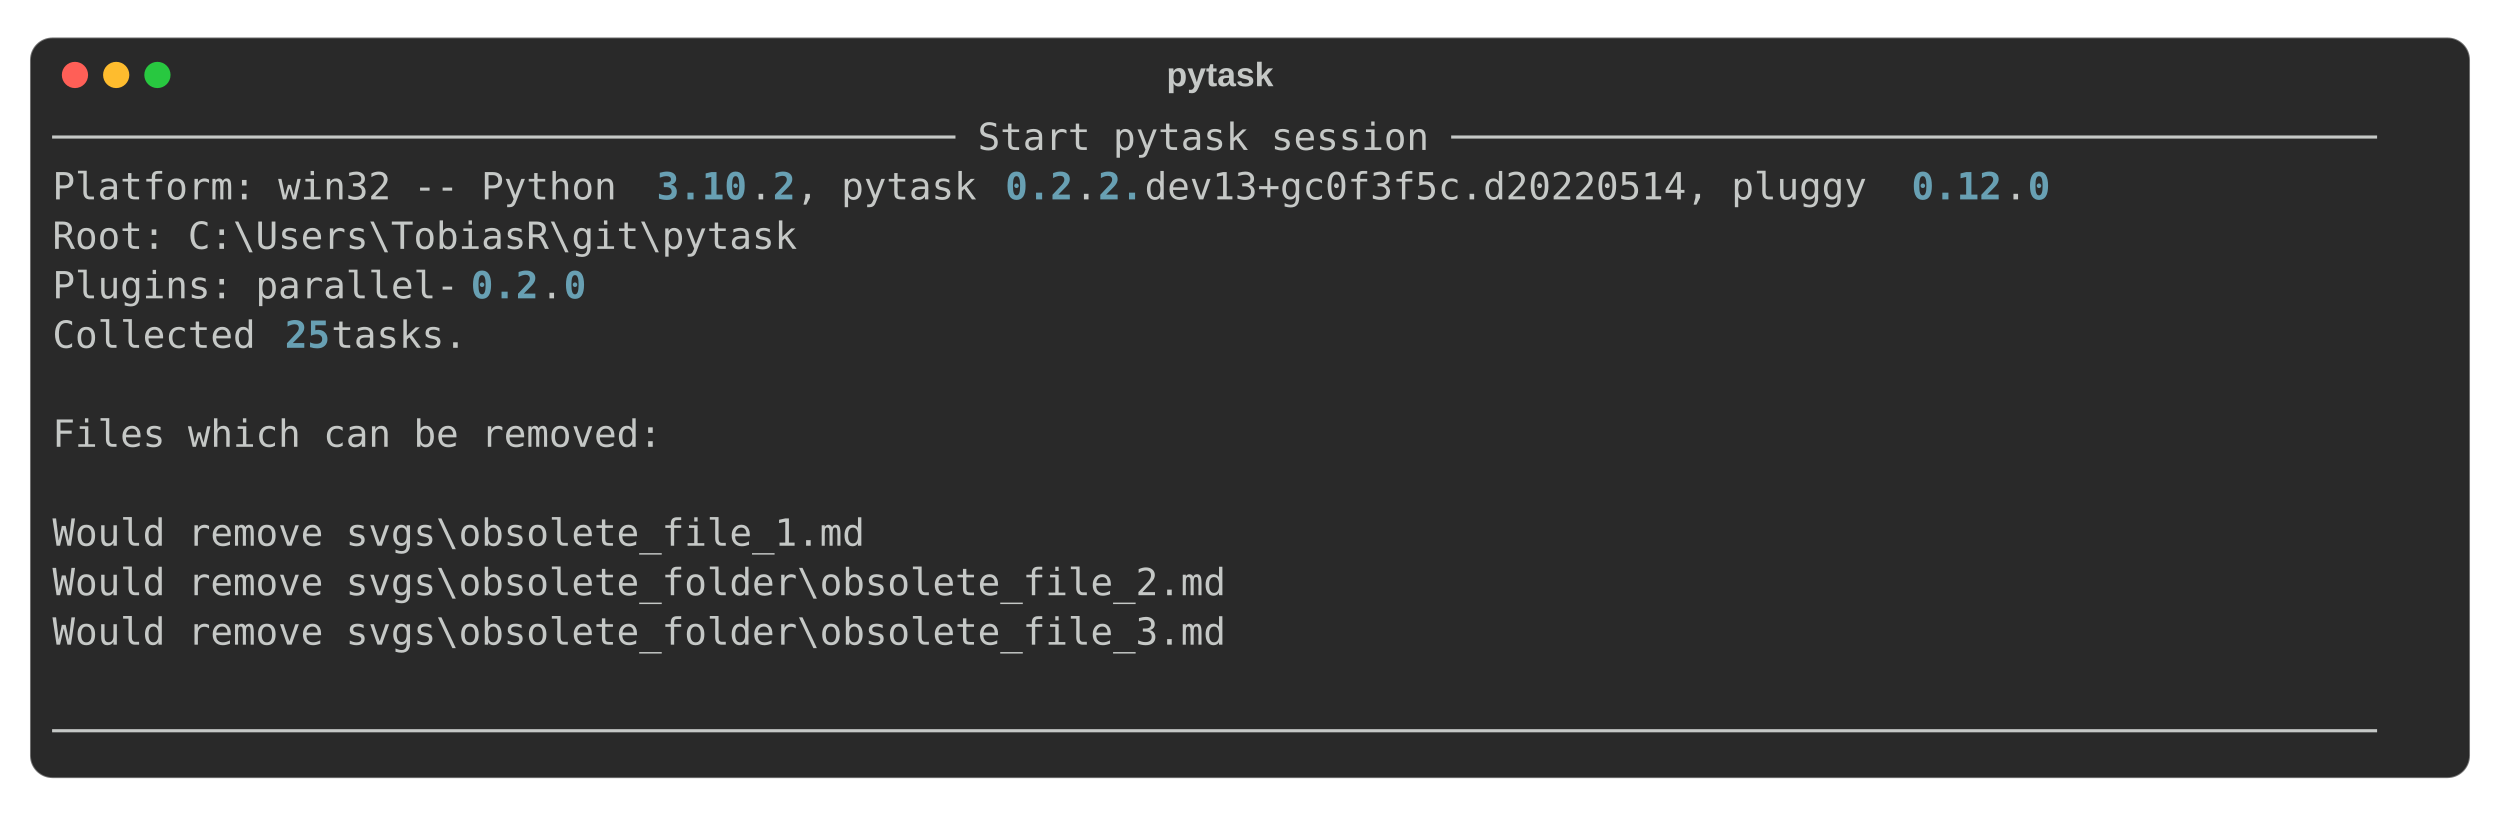
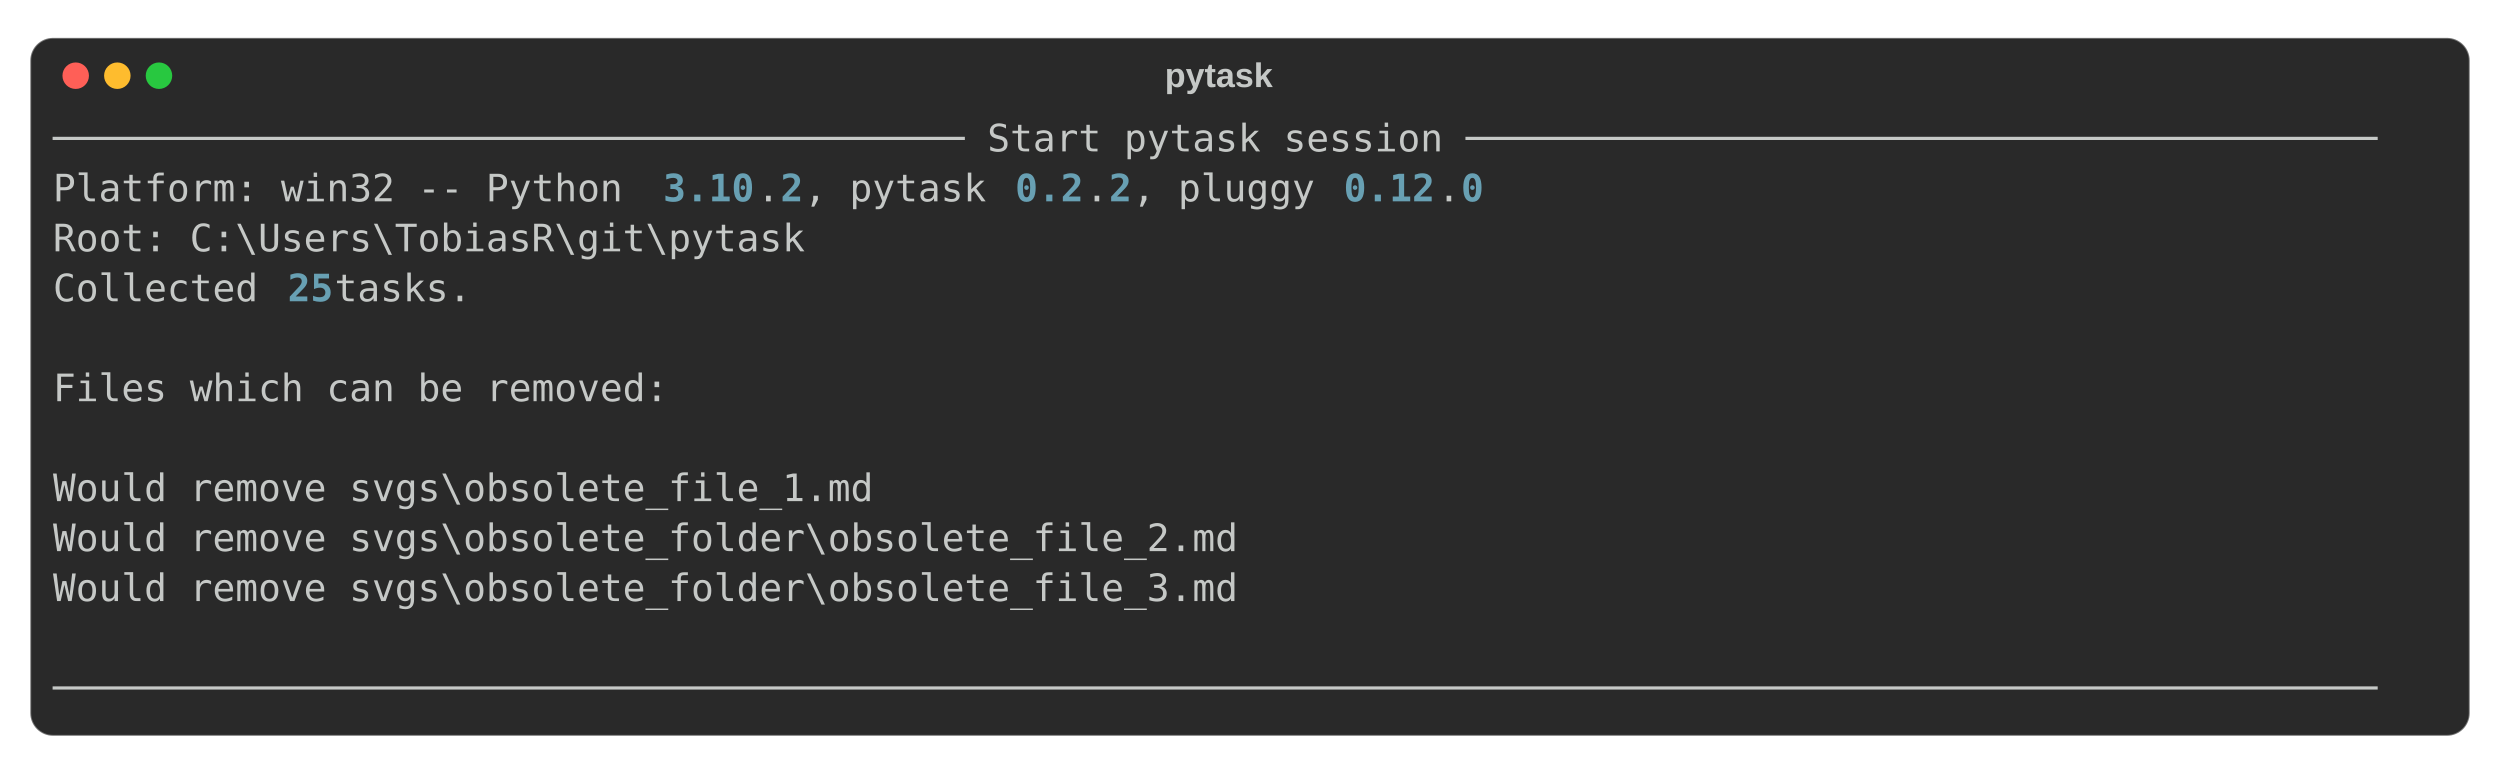
- <svg xmlns="http://www.w3.org/2000/svg" class="rich-terminal" viewBox="0 0 1334 435.2">
+ <svg xmlns="http://www.w3.org/2000/svg" class="rich-terminal" viewBox="0 0 1321 408.8">
  <style>

    @font-face {
        font-family: "Fira Code";
        src: local("FiraCode-Regular"),
                url("https://cdnjs.cloudflare.com/ajax/libs/firacode/6.2.0/woff2/FiraCode-Regular.woff2") format("woff2"),
                url("https://cdnjs.cloudflare.com/ajax/libs/firacode/6.2.0/woff/FiraCode-Regular.woff") format("woff");
        font-style: normal;
        font-weight: 400;
    }
    @font-face {
        font-family: "Fira Code";
        src: local("FiraCode-Bold"),
                url("https://cdnjs.cloudflare.com/ajax/libs/firacode/6.2.0/woff2/FiraCode-Bold.woff2") format("woff2"),
                url("https://cdnjs.cloudflare.com/ajax/libs/firacode/6.2.0/woff/FiraCode-Bold.woff") format("woff");
        font-style: bold;
        font-weight: 700;
    }

-     .terminal-2974625224-matrix {
+     .terminal-3790329243-matrix {
        font-family: Fira Code, monospace;
        font-size: 20px;
        line-height: 26.4px;
        font-variant-east-asian: full-width;
    }

-     .terminal-2974625224-title {
+     .terminal-3790329243-title {
        font-size: 18px;

        font-weight: bold;
        font-family: arial;
    }

-     .terminal-2974625224-r1 { fill: #c5c8c6 }
- .terminal-2974625224-r2 { fill: #68a0b3;font-weight: bold }
+     .terminal-3790329243-r1 { fill: #c5c8c6 }
+ .terminal-3790329243-r2 { fill: #68a0b3;font-weight: bold }
    </style>
-   <rect fill="#292929" stroke="rgba(255,255,255,0.35)" stroke-width="1" x="16" y="20" width="1302" height="395.2" rx="12" />
-   <text class="terminal-2974625224-title" fill="#c5c8c6" text-anchor="middle" x="651" y="46">pytask</text>
+   <rect fill="#292929" stroke="rgba(255,255,255,0.35)" stroke-width="1" x="16" y="20" width="1289" height="368.8" rx="12" />
+   <text class="terminal-3790329243-title" fill="#c5c8c6" text-anchor="middle" x="644" y="46">pytask</text>
  <circle cx="40" cy="40" r="7" fill="#ff5f57" />
  <circle cx="62" cy="40" r="7" fill="#febc2e" />
  <circle cx="84" cy="40" r="7" fill="#28c840" />
  <g transform="translate(28, 60)">
-     <text alignment-baseline="baseline" class="terminal-2974625224-matrix" font-variant="east-asian-width-values">
-       <tspan class="terminal-2974625224-r1" x="0" y="20" textLength="1277.2">──────────────────────────────────────── Start pytask session ─────────────────────────────────────────</tspan>
-       <tspan class="terminal-2974625224-r1" x="1277.2" y="20" textLength="12.4">
+     <text alignment-baseline="baseline" class="terminal-3790329243-matrix" font-variant="east-asian-width-values">
+       <tspan class="terminal-3790329243-r1" x="0" y="20" textLength="1264.8">──────────────────────────────────────── Start pytask session ────────────────────────────────────────</tspan>
+       <tspan class="terminal-3790329243-r1" x="1264.8" y="20" textLength="12.4">
</tspan>
-       <tspan class="terminal-2974625224-r1" x="0" y="46.4" textLength="322.4">Platform: win32 -- Python </tspan>
-       <tspan class="terminal-2974625224-r2" x="322.4" y="46.4" textLength="49.6">3.10</tspan>
-       <tspan class="terminal-2974625224-r1" x="372" y="46.4" textLength="12.4">.</tspan>
-       <tspan class="terminal-2974625224-r2" x="384.4" y="46.4" textLength="12.4">2</tspan>
-       <tspan class="terminal-2974625224-r1" x="396.8" y="46.4" textLength="111.6">, pytask </tspan>
-       <tspan class="terminal-2974625224-r2" x="508.4" y="46.4" textLength="37.2">0.2</tspan>
-       <tspan class="terminal-2974625224-r1" x="545.6" y="46.4" textLength="12.4">.</tspan>
-       <tspan class="terminal-2974625224-r2" x="558" y="46.4" textLength="24.8">2.</tspan>
-       <tspan class="terminal-2974625224-r1" x="582.8" y="46.4" textLength="409.2">dev13+gc0f3f5c.d20220514, pluggy </tspan>
-       <tspan class="terminal-2974625224-r2" x="992" y="46.4" textLength="49.6">0.12</tspan>
-       <tspan class="terminal-2974625224-r1" x="1041.6" y="46.4" textLength="12.4">.</tspan>
-       <tspan class="terminal-2974625224-r2" x="1054" y="46.4" textLength="12.4">0</tspan>
-       <tspan class="terminal-2974625224-r1" x="1066.4" y="46.4" textLength="210.8">                 </tspan>
-       <tspan class="terminal-2974625224-r1" x="1277.2" y="46.4" textLength="12.4">
+       <tspan class="terminal-3790329243-r1" x="0" y="46.4" textLength="322.4">Platform: win32 -- Python </tspan>
+       <tspan class="terminal-3790329243-r2" x="322.4" y="46.4" textLength="49.6">3.10</tspan>
+       <tspan class="terminal-3790329243-r1" x="372" y="46.4" textLength="12.4">.</tspan>
+       <tspan class="terminal-3790329243-r2" x="384.4" y="46.4" textLength="12.4">2</tspan>
+       <tspan class="terminal-3790329243-r1" x="396.8" y="46.4" textLength="111.6">, pytask </tspan>
+       <tspan class="terminal-3790329243-r2" x="508.4" y="46.4" textLength="37.2">0.2</tspan>
+       <tspan class="terminal-3790329243-r1" x="545.6" y="46.4" textLength="12.4">.</tspan>
+       <tspan class="terminal-3790329243-r2" x="558" y="46.4" textLength="12.4">2</tspan>
+       <tspan class="terminal-3790329243-r1" x="570.4" y="46.4" textLength="111.6">, pluggy </tspan>
+       <tspan class="terminal-3790329243-r2" x="682" y="46.4" textLength="49.6">0.12</tspan>
+       <tspan class="terminal-3790329243-r1" x="731.6" y="46.4" textLength="12.4">.</tspan>
+       <tspan class="terminal-3790329243-r2" x="744" y="46.4" textLength="12.4">0</tspan>
+       <tspan class="terminal-3790329243-r1" x="756.4" y="46.4" textLength="508.4">                                         </tspan>
+       <tspan class="terminal-3790329243-r1" x="1264.8" y="46.4" textLength="12.4">
</tspan>
-       <tspan class="terminal-2974625224-r1" x="0" y="72.8" textLength="409.2">Root: C:\Users\TobiasR\git\pytask</tspan>
-       <tspan class="terminal-2974625224-r1" x="409.2" y="72.8" textLength="868">                                                                      </tspan>
-       <tspan class="terminal-2974625224-r1" x="1277.2" y="72.8" textLength="12.4">
+       <tspan class="terminal-3790329243-r1" x="0" y="72.8" textLength="409.2">Root: C:\Users\TobiasR\git\pytask</tspan>
+       <tspan class="terminal-3790329243-r1" x="409.2" y="72.8" textLength="855.6">                                                                     </tspan>
+       <tspan class="terminal-3790329243-r1" x="1264.8" y="72.8" textLength="12.4">
</tspan>
-       <tspan class="terminal-2974625224-r1" x="0" y="99.2" textLength="223.2">Plugins: parallel-</tspan>
-       <tspan class="terminal-2974625224-r2" x="223.2" y="99.2" textLength="37.2">0.2</tspan>
-       <tspan class="terminal-2974625224-r1" x="260.4" y="99.2" textLength="12.4">.</tspan>
-       <tspan class="terminal-2974625224-r2" x="272.8" y="99.2" textLength="12.4">0</tspan>
-       <tspan class="terminal-2974625224-r1" x="285.2" y="99.2" textLength="992">                                                                                </tspan>
-       <tspan class="terminal-2974625224-r1" x="1277.2" y="99.2" textLength="12.4">
+       <tspan class="terminal-3790329243-r1" x="0" y="99.2" textLength="124">Collected </tspan>
+       <tspan class="terminal-3790329243-r2" x="124" y="99.2" textLength="24.8">25</tspan>
+       <tspan class="terminal-3790329243-r1" x="148.8" y="99.2" textLength="86.8"> tasks.</tspan>
+       <tspan class="terminal-3790329243-r1" x="235.6" y="99.2" textLength="1029.2">                                                                                   </tspan>
+       <tspan class="terminal-3790329243-r1" x="1264.8" y="99.2" textLength="12.4">
</tspan>
-       <tspan class="terminal-2974625224-r1" x="0" y="125.6" textLength="124">Collected </tspan>
-       <tspan class="terminal-2974625224-r2" x="124" y="125.6" textLength="24.8">25</tspan>
-       <tspan class="terminal-2974625224-r1" x="148.8" y="125.6" textLength="86.8"> tasks.</tspan>
-       <tspan class="terminal-2974625224-r1" x="235.6" y="125.6" textLength="1041.6">                                                                                    </tspan>
-       <tspan class="terminal-2974625224-r1" x="1277.2" y="125.6" textLength="12.4">
+       <tspan class="terminal-3790329243-r1" x="0" y="125.6" textLength="1264.8">                                                                                                      </tspan>
+       <tspan class="terminal-3790329243-r1" x="1264.8" y="125.6" textLength="12.4">
</tspan>
-       <tspan class="terminal-2974625224-r1" x="0" y="152" textLength="1277.2">                                                                                                       </tspan>
-       <tspan class="terminal-2974625224-r1" x="1277.2" y="152" textLength="12.4">
+       <tspan class="terminal-3790329243-r1" x="0" y="152" textLength="334.8">Files which can be removed:</tspan>
+       <tspan class="terminal-3790329243-r1" x="334.8" y="152" textLength="930">                                                                           </tspan>
+       <tspan class="terminal-3790329243-r1" x="1264.8" y="152" textLength="12.4">
</tspan>
-       <tspan class="terminal-2974625224-r1" x="0" y="178.4" textLength="334.8">Files which can be removed:</tspan>
-       <tspan class="terminal-2974625224-r1" x="334.8" y="178.4" textLength="942.4">                                                                            </tspan>
-       <tspan class="terminal-2974625224-r1" x="1277.2" y="178.4" textLength="12.4">
+       <tspan class="terminal-3790329243-r1" x="0" y="178.4" textLength="1264.8">                                                                                                      </tspan>
+       <tspan class="terminal-3790329243-r1" x="1264.8" y="178.4" textLength="12.4">
</tspan>
-       <tspan class="terminal-2974625224-r1" x="0" y="204.8" textLength="1277.2">                                                                                                       </tspan>
-       <tspan class="terminal-2974625224-r1" x="1277.2" y="204.8" textLength="12.4">
+       <tspan class="terminal-3790329243-r1" x="0" y="204.8" textLength="446.4">Would remove svgs\obsolete_file_1.md</tspan>
+       <tspan class="terminal-3790329243-r1" x="446.4" y="204.8" textLength="818.4">                                                                  </tspan>
+       <tspan class="terminal-3790329243-r1" x="1264.8" y="204.8" textLength="12.4">
</tspan>
-       <tspan class="terminal-2974625224-r1" x="0" y="231.2" textLength="446.4">Would remove svgs\obsolete_file_1.md</tspan>
-       <tspan class="terminal-2974625224-r1" x="446.4" y="231.2" textLength="830.8">                                                                   </tspan>
-       <tspan class="terminal-2974625224-r1" x="1277.2" y="231.2" textLength="12.4">
+       <tspan class="terminal-3790329243-r1" x="0" y="231.2" textLength="644.8">Would remove svgs\obsolete_folder\obsolete_file_2.md</tspan>
+       <tspan class="terminal-3790329243-r1" x="644.8" y="231.2" textLength="620">                                                  </tspan>
+       <tspan class="terminal-3790329243-r1" x="1264.8" y="231.2" textLength="12.4">
</tspan>
-       <tspan class="terminal-2974625224-r1" x="0" y="257.6" textLength="644.8">Would remove svgs\obsolete_folder\obsolete_file_2.md</tspan>
-       <tspan class="terminal-2974625224-r1" x="644.8" y="257.6" textLength="632.4">                                                   </tspan>
-       <tspan class="terminal-2974625224-r1" x="1277.2" y="257.6" textLength="12.4">
+       <tspan class="terminal-3790329243-r1" x="0" y="257.6" textLength="644.8">Would remove svgs\obsolete_folder\obsolete_file_3.md</tspan>
+       <tspan class="terminal-3790329243-r1" x="644.8" y="257.6" textLength="620">                                                  </tspan>
+       <tspan class="terminal-3790329243-r1" x="1264.8" y="257.6" textLength="12.4">
</tspan>
-       <tspan class="terminal-2974625224-r1" x="0" y="284" textLength="644.8">Would remove svgs\obsolete_folder\obsolete_file_3.md</tspan>
-       <tspan class="terminal-2974625224-r1" x="644.8" y="284" textLength="632.4">                                                   </tspan>
-       <tspan class="terminal-2974625224-r1" x="1277.2" y="284" textLength="12.4">
+       <tspan class="terminal-3790329243-r1" x="0" y="284" textLength="1264.8">                                                                                                      </tspan>
+       <tspan class="terminal-3790329243-r1" x="1264.8" y="284" textLength="12.4">
</tspan>
-       <tspan class="terminal-2974625224-r1" x="0" y="310.4" textLength="1277.2">                                                                                                       </tspan>
-       <tspan class="terminal-2974625224-r1" x="1277.2" y="310.4" textLength="12.4">
- </tspan>
-       <tspan class="terminal-2974625224-r1" x="0" y="336.8" textLength="1277.2">───────────────────────────────────────────────────────────────────────────────────────────────────────</tspan>
-       <tspan class="terminal-2974625224-r1" x="1277.2" y="336.8" textLength="12.4">
+       <tspan class="terminal-3790329243-r1" x="0" y="310.4" textLength="1264.8">──────────────────────────────────────────────────────────────────────────────────────────────────────</tspan>
+       <tspan class="terminal-3790329243-r1" x="1264.8" y="310.4" textLength="12.4">
</tspan>
    </text>
  </g>
</svg>
